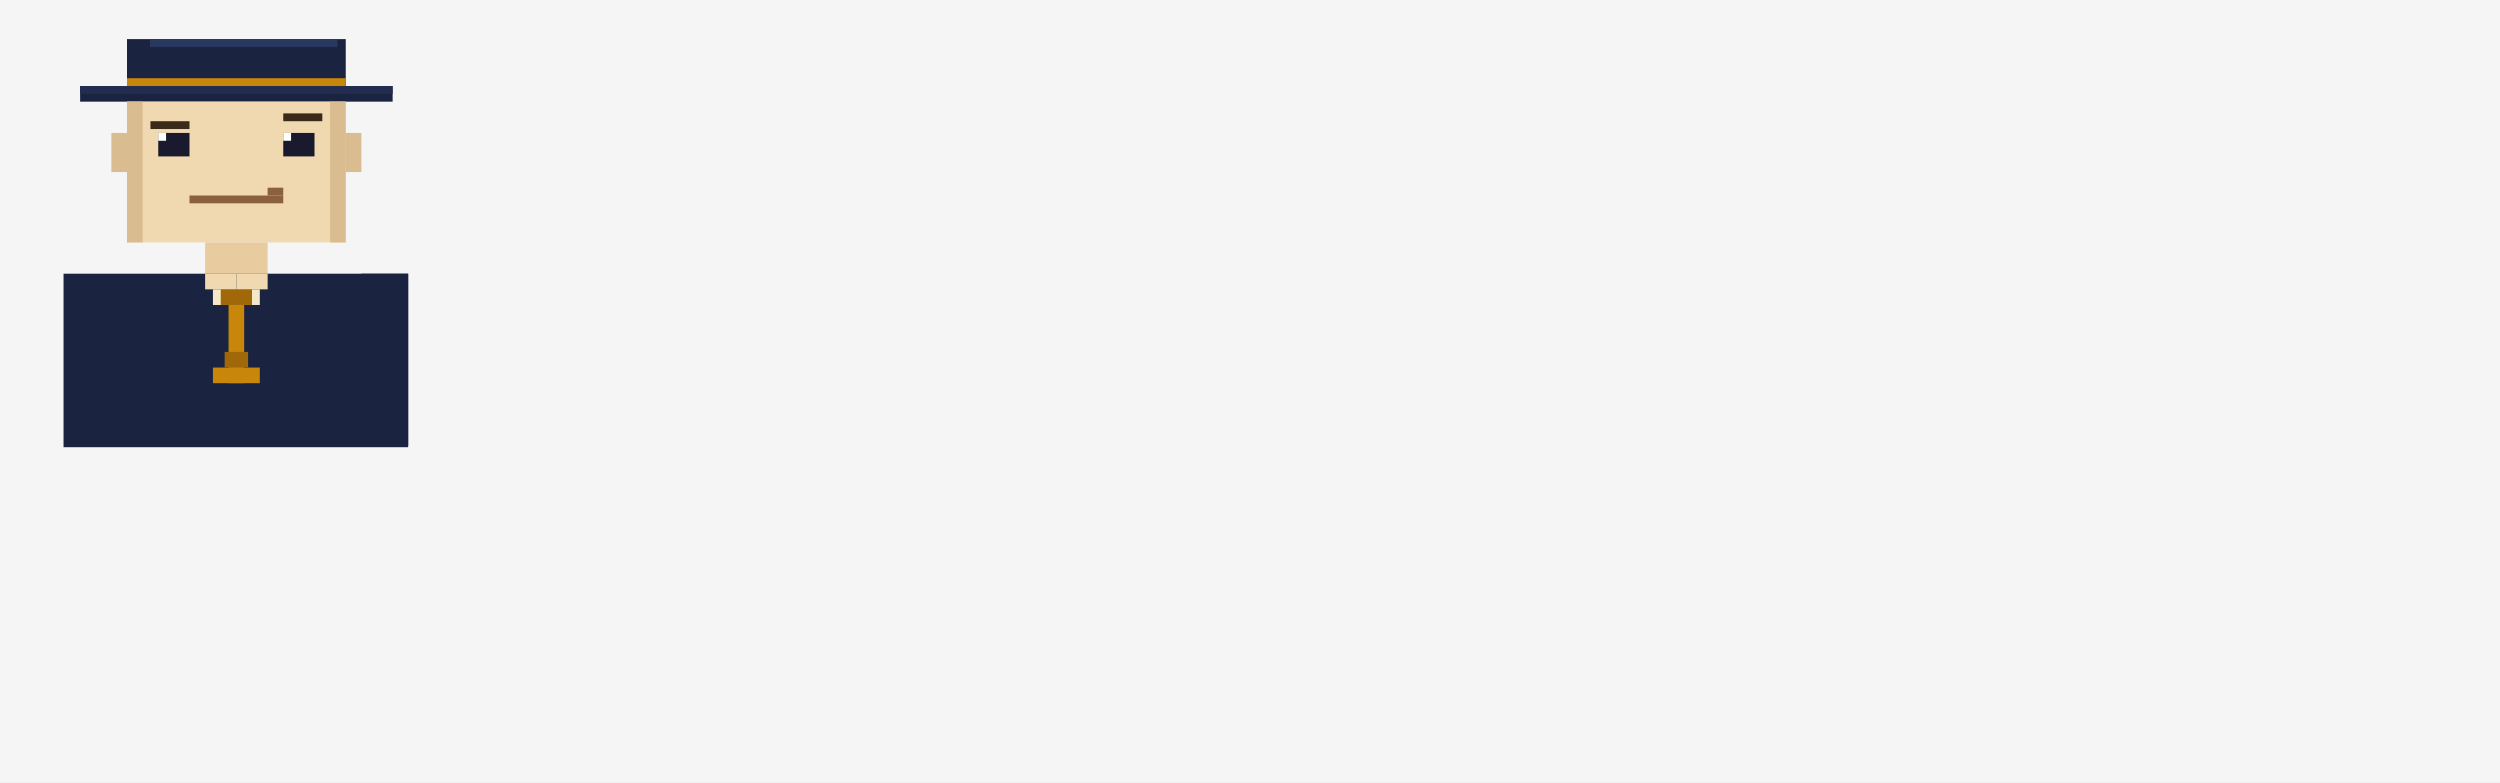
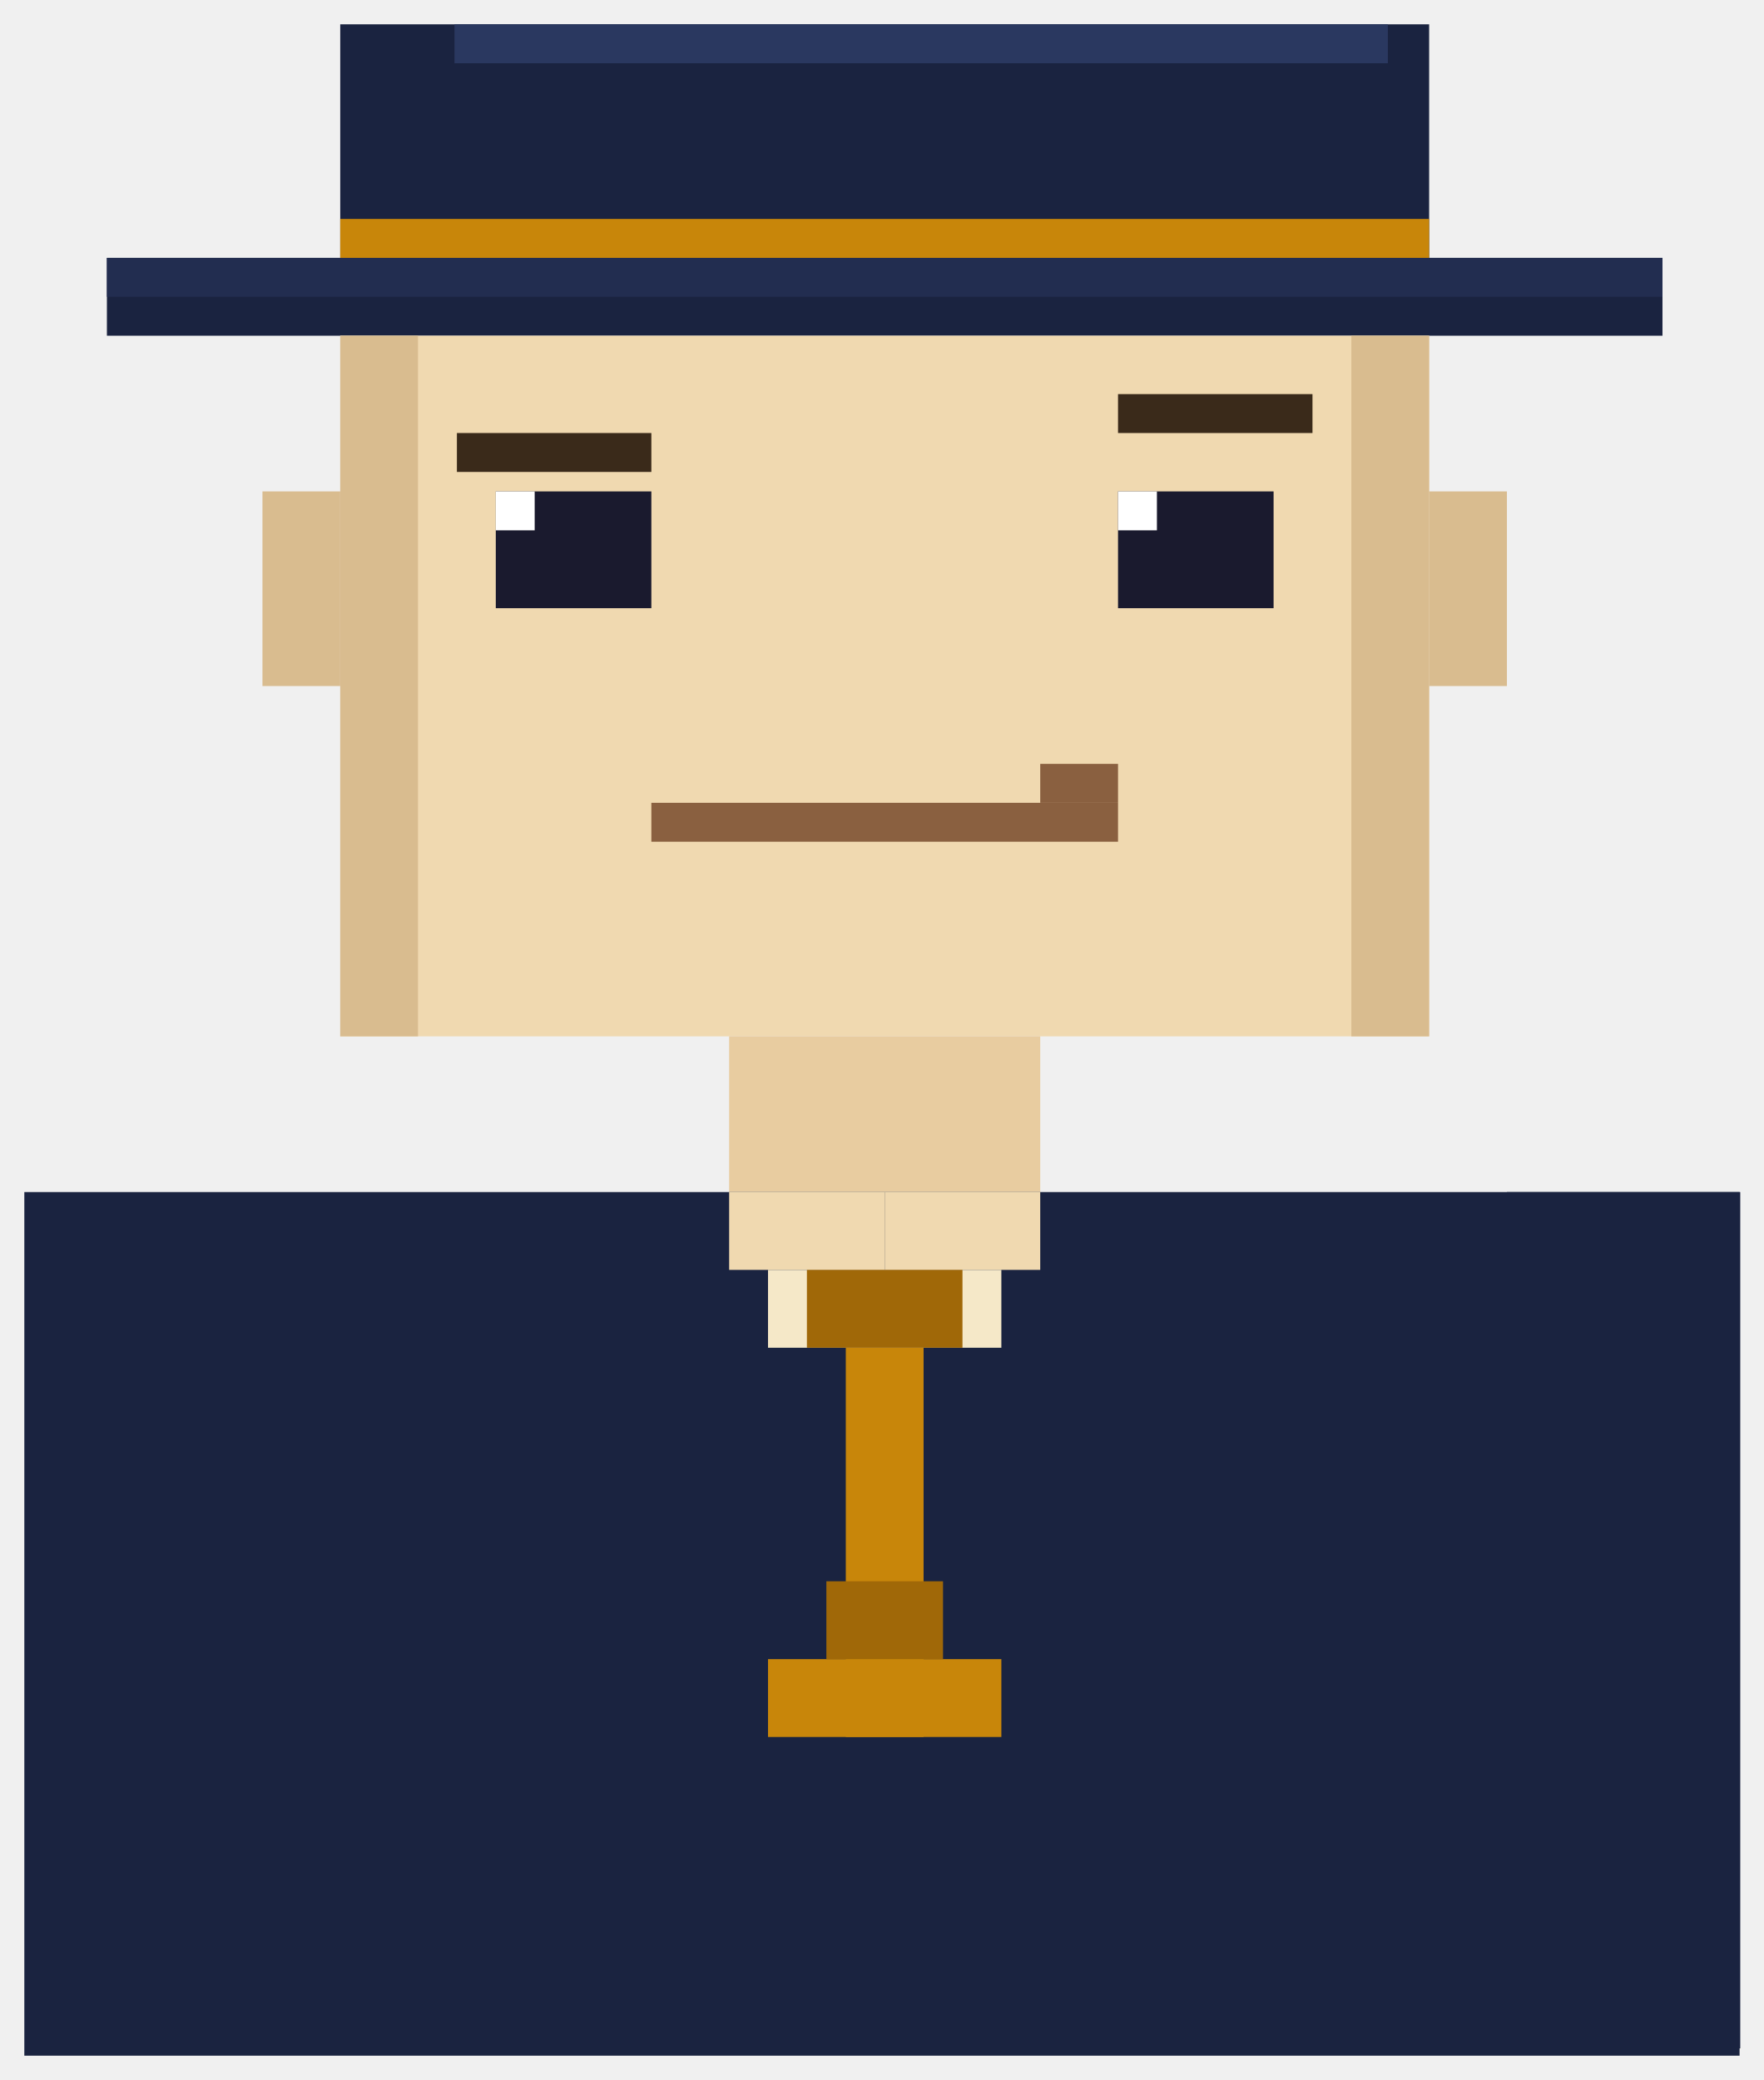
- <svg xmlns="http://www.w3.org/2000/svg" width="1023" height="320" viewBox="0 0 1023 320" fill="none">
-   <rect width="1023" height="320" fill="#F5F5F5" />
+ <svg xmlns="http://www.w3.org/2000/svg" viewBox="24 14 145 171" fill="none">
  <path d="M160.662 35.2H32.788V41.6H160.662V35.2Z" fill="#1A2340" />
  <path d="M160.662 35.2H32.788V38.4H160.662V35.2Z" fill="#222D50" />
  <path d="M141.481 16H51.969V35.2H141.481V16Z" fill="#1A2340" />
  <path d="M138.087 16H61.362V19.2H138.087V16Z" fill="#2A3860" />
  <path d="M141.481 32H51.969V35.2H141.481V32Z" fill="#C8860A" />
  <path d="M141.481 41.6H51.969V99.2H141.481V41.6Z" fill="#F0D9B0" />
  <path d="M58.362 41.6H51.969V99.2H58.362V41.6Z" fill="#D9BC8F" />
  <path d="M141.481 41.6H135.087V99.2H141.481V41.6Z" fill="#D9BC8F" />
  <path d="M77.544 54.4H64.756V64H77.544V54.4Z" fill="#1A1A2E" />
  <path d="M67.953 54.4H64.756V57.6H67.953V54.4Z" fill="white" />
  <path d="M128.694 54.4H115.906V64H128.694V54.4Z" fill="#1A1A2E" />
  <path d="M119.103 54.4H115.906V57.6H119.103V54.4Z" fill="white" />
  <path d="M77.544 49.6H61.559V52.8H77.544V49.6Z" fill="#3A2A1A" />
  <path d="M131.891 46.4H115.906V49.6H131.891V46.4Z" fill="#3A2A1A" />
  <path d="M115.906 80H77.544V83.2H115.906V80Z" fill="#8A6040" />
  <path d="M115.906 76.8H109.512V80H115.906V76.8Z" fill="#8A6040" />
  <path d="M51.969 54.4H45.575V70.4H51.969V54.4Z" fill="#D9BC8F" />
  <path d="M147.875 54.4H141.481V70.4H147.875V54.4Z" fill="#D9BC8F" />
  <path d="M109.512 99.2H83.938V112H109.512V99.2Z" fill="#E8CCA0" />
  <path d="M167 112H26V183H167V112Z" fill="#1A2340" />
  <path d="M96.725 112H83.938V118.4H96.725V112Z" fill="#F0D9B0" />
  <path d="M109.512 112H96.725V118.4H109.512V112Z" fill="#F0D9B0" />
  <path d="M106.316 118.4H87.134V124.8H106.316V118.4Z" fill="#F5E8C8" />
  <path d="M99.922 124.8H93.528V156.8H99.922V124.8Z" fill="#C8860A" />
  <path d="M103.119 118.4H90.331V124.8H103.119V118.4Z" fill="#A06808" />
  <path d="M106.316 150.4H87.134V156.8H106.316V150.4Z" fill="#C8860A" />
  <path d="M101.52 144H91.93V150.4H101.52V144Z" fill="#A06808" />
  <path d="M167.056 112H147.875V182.4H167.056V112Z" fill="#1A2340" />
</svg>
